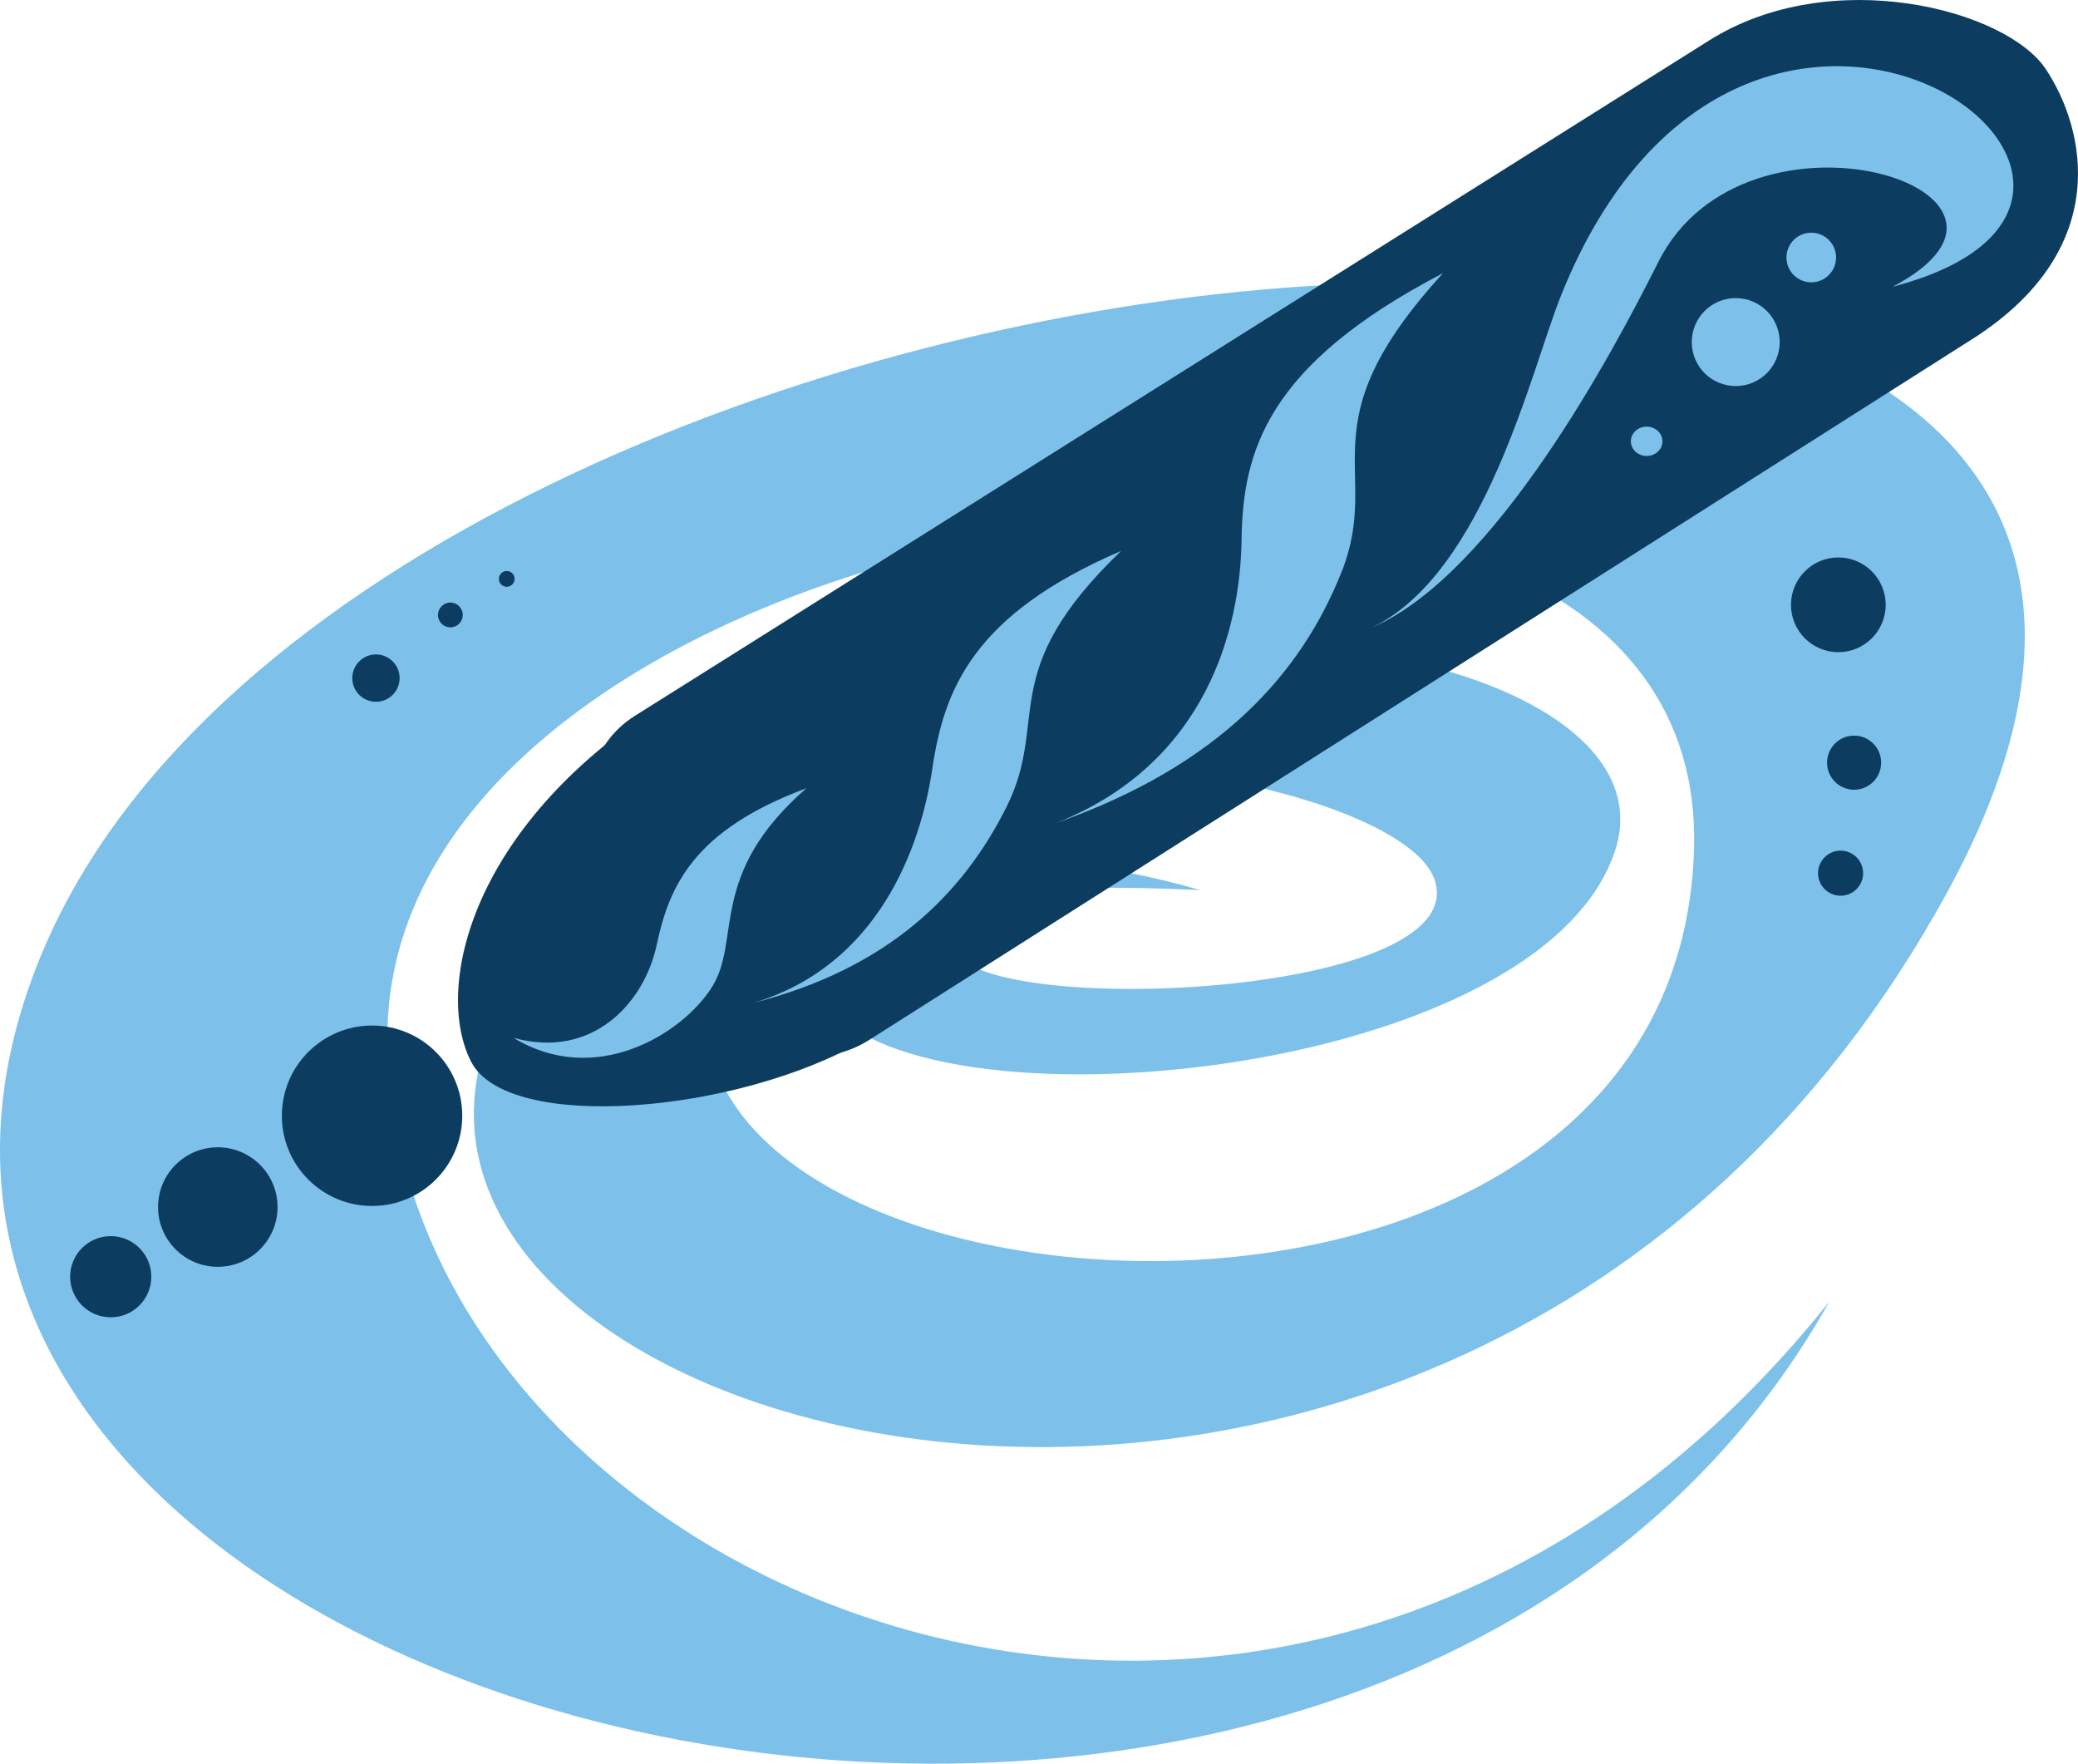
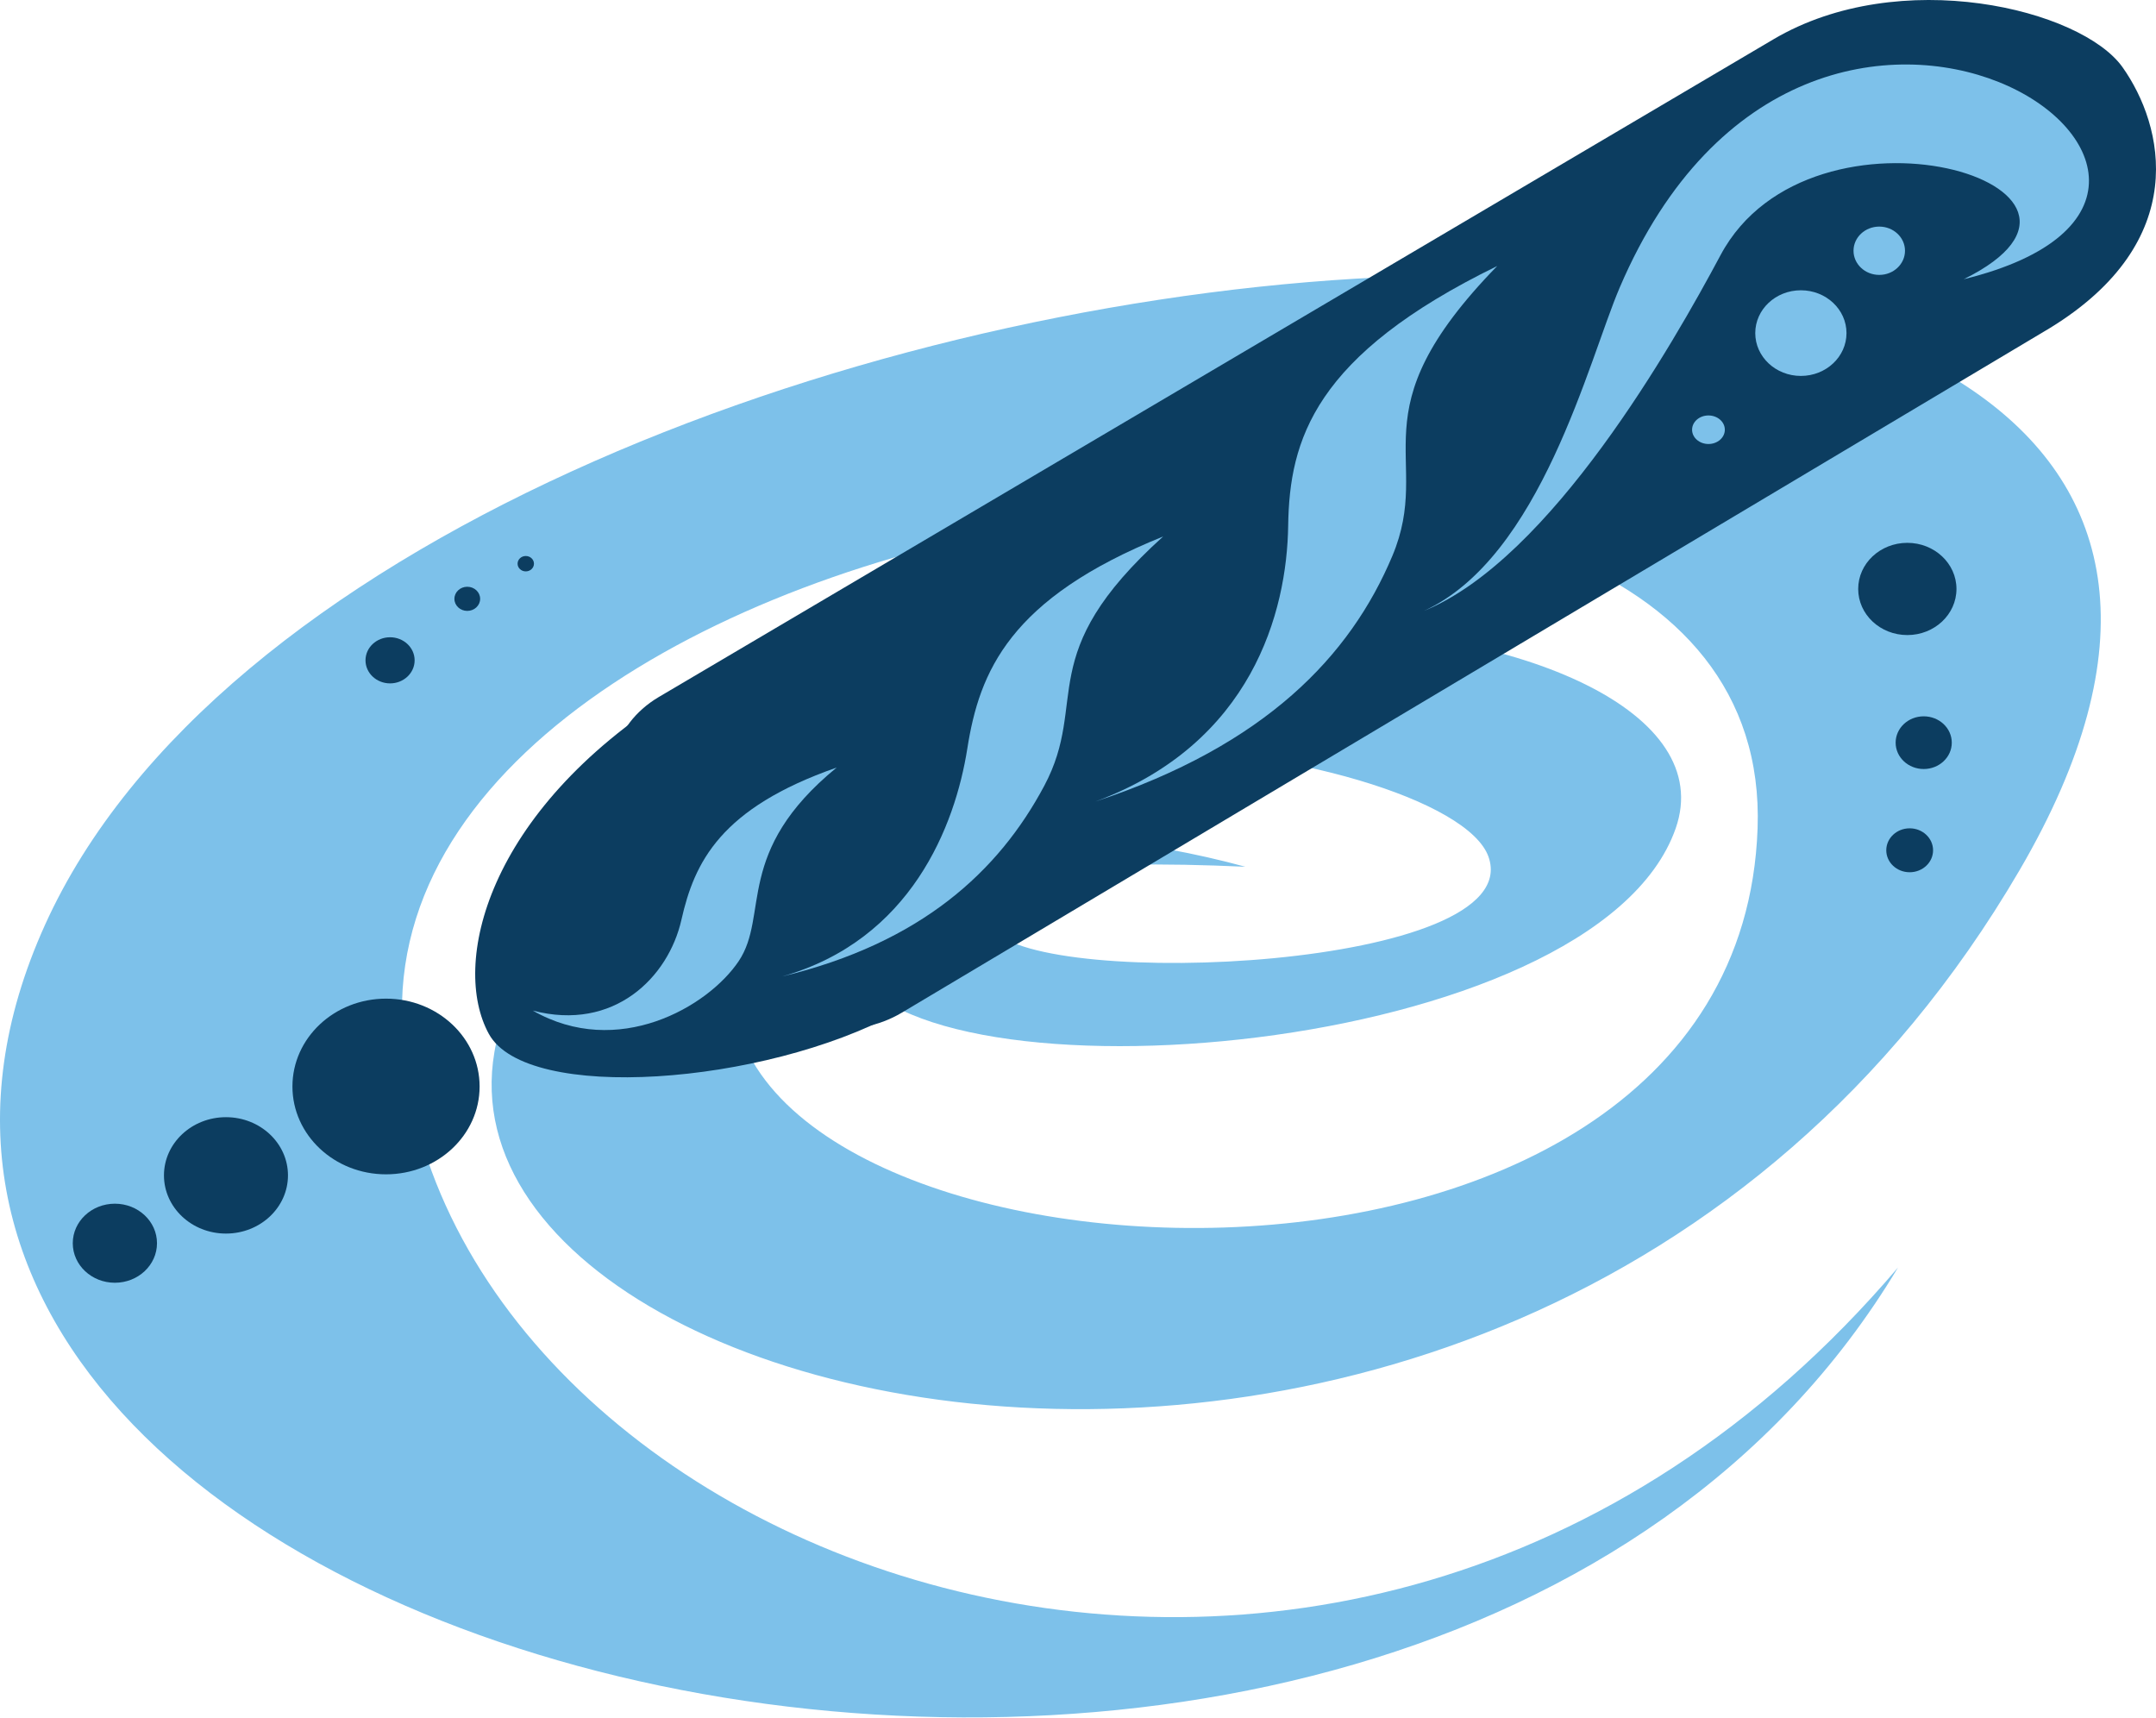
- <svg xmlns="http://www.w3.org/2000/svg" id="Warstwa_2" data-name="Warstwa 2" viewBox="0 0 270.994 229.98">
+ <svg xmlns="http://www.w3.org/2000/svg" id="Warstwa_2" data-name="Warstwa 2" viewBox="0 0 285.168 227.146">
  <defs>
    <style>.cls-1,.cls-4{fill:#7dc1ea;}.cls-1,.cls-2{fill-rule:evenodd;}.cls-2,.cls-3{fill:#0c3d60;}</style>
  </defs>
-   <path id="shape0" class="cls-1" d="M283.065,234.745C221.662,343.937,7.153,290.172,50.156,188.87s313.819-127.035,248.202-7.352-229.975,67.558-184.093,7.94S265.217,145.176,255.128,175.93s-95.344,37.798-103.809,18.233,24.602-20.395,49.715-13.086c-20.833-1.004-38.042.173-31.777,8.381s67.282,5.32,62.344-9.704-90.381-29.48-94.987,14.998S262.999,248.905,265.42,175.93s-171.462-46.541-170.39,24.931S212.745,322.782,283.065,234.745Z" transform="translate(-44.5031 -65.0101)" />
-   <path id="shape1" class="cls-2" d="M311.292,74.015c5.195,7.803,8.71,23.285-9.15,34.935L157.848,200.62c-5.89,3.749-13.768,2.504-17.596-2.782l-16.729-23.099c-3.828-5.286-2.156-12.61,3.733-16.36l140.16-88.106C283.288,60.285,306.098,66.213,311.292,74.015Z" transform="translate(-44.5031 -65.0101)" />
-   <path id="shape2" class="cls-2" d="M129.133,157.921q18.769,30.025,28.072,42.733c-16.669,9.626-46.497,12.06-51.258,2.807S105.533,173.777,129.133,157.921Z" transform="translate(-44.5031 -65.0101)" />
-   <path class="cls-1" d="M111.471,200.339c10.213,2.841,17.05-4.447,18.684-12.164s4.901-14.947,19.51-20.381c-12.935,11.283-8.429,19.765-12.316,25.928S122.115,206.83,111.471,200.339Z" transform="translate(-44.5031 -65.0101)" />
-   <path id="shape01" class="cls-1" d="M223.476,146.817c14.708-7.172,20.713-33.585,24.601-43.274C272.203,43.428,336.615,90.58,291.33,102.4c23.697-12.476-19.136-26.041-30.568-3.223C254.828,111.021,239.457,139.854,223.476,146.817Z" transform="translate(-44.5031 -65.0101)" />
-   <path id="shape02" class="cls-1" d="M182.188,172.342c19.697-7.766,24.069-25.401,24.228-36.926s3.264-22.82,26.273-34.784c-18.176,19.867-7.912,25.481-13.184,38.837S203.59,164.803,182.188,172.342Z" transform="translate(-44.5031 -65.0101)" />
-   <path id="shape03" class="cls-1" d="M142.805,195.771c16.228-4.884,21.761-20.219,23.284-30.526s5.304-20.096,24.611-28.392c-16.516,15.883-9.233,21.991-14.946,33.399S160.328,191.269,142.805,195.771Z" transform="translate(-44.5031 -65.0101)" />
-   <circle class="cls-3" cx="48.52" cy="145.491" r="11.763" />
-   <circle class="cls-3" cx="28.403" cy="157.395" r="7.793" />
-   <circle id="shape3" class="cls-3" cx="14.44" cy="166.48" r="5.293" />
-   <circle id="shape4" class="cls-4" cx="226.357" cy="44.606" r="5.734" />
-   <circle id="shape5" class="cls-4" cx="236.209" cy="33.578" r="3.235" />
-   <ellipse id="shape6" class="cls-4" cx="214.741" cy="57.545" rx="2.058" ry="1.911" />
-   <circle id="shape7" class="cls-3" cx="239.738" cy="78.866" r="6.176" />
-   <circle id="shape8" class="cls-3" cx="241.796" cy="99.451" r="3.529" />
-   <circle id="shape9" class="cls-3" cx="240.032" cy="113.861" r="2.941" />
-   <circle id="shape10" class="cls-3" cx="49.029" cy="88.423" r="3.088" />
-   <circle id="shape11" class="cls-3" cx="58.733" cy="80.189" r="1.617" />
-   <circle id="shape12" class="cls-3" cx="66.085" cy="75.484" r="1.029" />
+   <path id="shape0" class="cls-1" d="M288.456,234.071C223.841,341.917-1.887,288.814,43.364,188.76s330.233-125.469,261.184-7.261-242.003,66.726-193.722,7.842,158.848-43.736,148.231-13.361-100.331,37.332-109.239,18.008,25.889-20.144,52.316-12.925c-21.923-.991-40.032.17-33.439,8.278s70.802,5.255,65.605-9.585-95.109-29.117-99.955,14.813,132.995,53.487,135.543-18.589-180.43-45.968-179.302,24.624S214.457,321.022,288.456,234.071Z" transform="translate(-37.4159 -66.4271)" />
+   <path id="shape1" class="cls-2" d="M318.16,75.321c5.467,7.707,9.165,22.998-9.628,34.504L156.69,200.366c-6.198,3.703-14.488,2.473-18.517-2.747l-17.605-22.815c-4.028-5.221-2.269-12.455,3.929-16.158L271.988,71.624C288.69,61.76,312.693,67.615,318.16,75.321Z" transform="translate(-37.4159 -66.4271)" />
+   <path id="shape2" class="cls-2" d="M126.473,158.193q19.751,29.655,29.541,42.206c-17.54,9.508-48.929,11.911-53.939,2.773S101.638,173.854,126.473,158.193Z" transform="translate(-37.4159 -66.4271)" />
+   <path class="cls-1" d="M107.886,200.088c10.747,2.806,17.942-4.393,19.661-12.014s5.158-14.762,20.531-20.13c-13.612,11.144-8.87,19.522-12.96,25.609S119.087,206.5,107.886,200.088Z" transform="translate(-37.4159 -66.4271)" />
+   <path id="shape01" class="cls-1" d="M225.75,147.226c15.477-7.084,21.796-33.171,25.888-42.74,25.388-59.375,93.169-12.804,45.515-1.13,24.936-12.323-20.137-25.72-32.167-3.183C258.741,111.871,242.567,140.349,225.75,147.226Z" transform="translate(-37.4159 -66.4271)" />
+   <path id="shape02" class="cls-1" d="M182.303,172.437c20.728-7.67,25.327-25.088,25.496-36.471s3.435-22.539,27.647-34.355c-19.126,19.623-8.325,25.167-13.874,38.358S204.824,164.99,182.303,172.437Z" transform="translate(-37.4159 -66.4271)" />
+   <path id="shape03" class="cls-1" d="M140.859,195.576c17.077-4.824,22.899-19.97,24.502-30.149s5.581-19.849,25.898-28.042c-17.38,15.687-9.716,21.72-15.728,32.987S159.299,191.13,140.859,195.576Z" transform="translate(-37.4159 -66.4271)" />
+   <ellipse class="cls-3" cx="51.058" cy="143.698" rx="12.378" ry="11.618" />
+   <ellipse class="cls-3" cx="29.888" cy="155.455" rx="8.201" ry="7.697" />
+   <ellipse id="shape3" class="cls-3" cx="15.195" cy="164.428" rx="5.57" ry="5.228" />
+   <ellipse id="shape4" class="cls-4" cx="238.197" cy="44.056" rx="6.034" ry="5.664" />
+   <ellipse id="shape5" class="cls-4" cx="248.564" cy="33.164" rx="3.404" ry="3.195" />
+   <ellipse id="shape6" class="cls-4" cx="225.973" cy="56.836" rx="2.166" ry="1.888" />
+   <ellipse id="shape7" class="cls-3" cx="252.277" cy="77.894" rx="6.499" ry="6.099" />
+   <ellipse id="shape8" class="cls-3" cx="254.444" cy="98.225" rx="3.713" ry="3.485" />
+   <ellipse id="shape9" class="cls-3" cx="252.587" cy="112.458" rx="3.095" ry="2.905" />
+   <ellipse id="shape10" class="cls-3" cx="51.593" cy="87.334" rx="3.249" ry="3.05" />
+   <ellipse id="shape11" class="cls-3" cx="61.805" cy="79.201" rx="1.702" ry="1.597" />
+   <ellipse id="shape12" class="cls-3" cx="69.542" cy="74.554" rx="1.083" ry="1.017" />
</svg>
